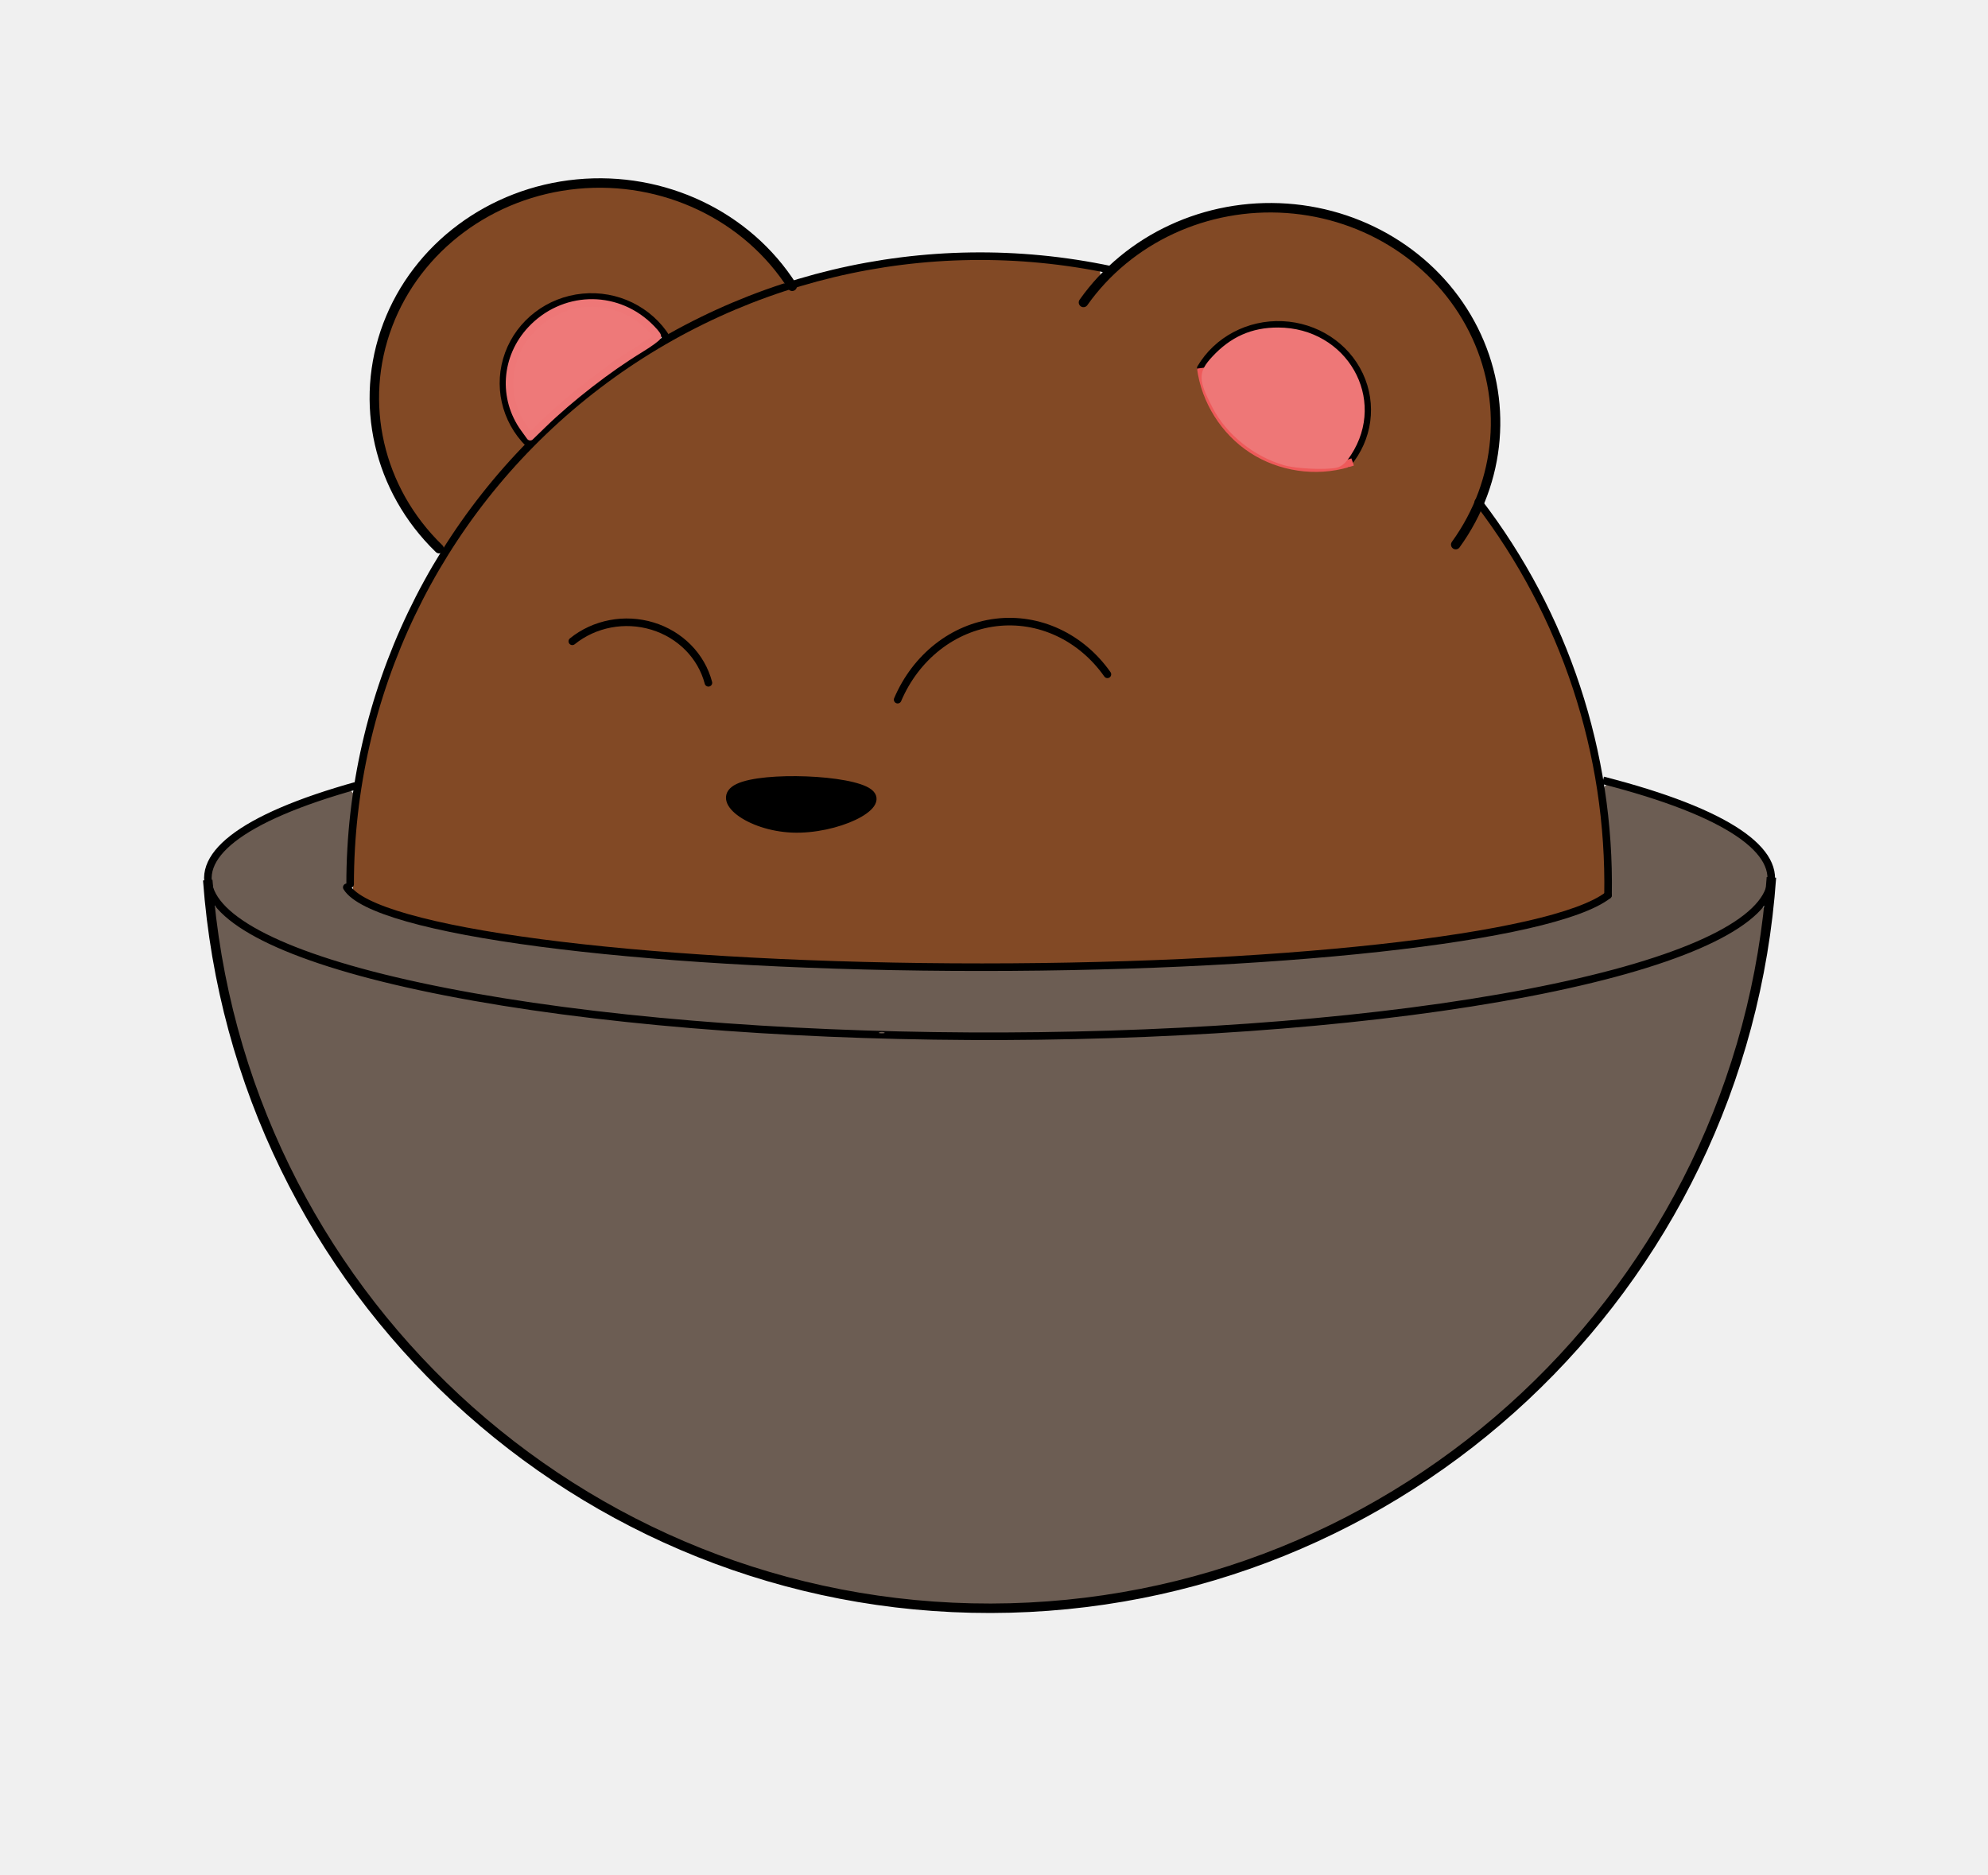
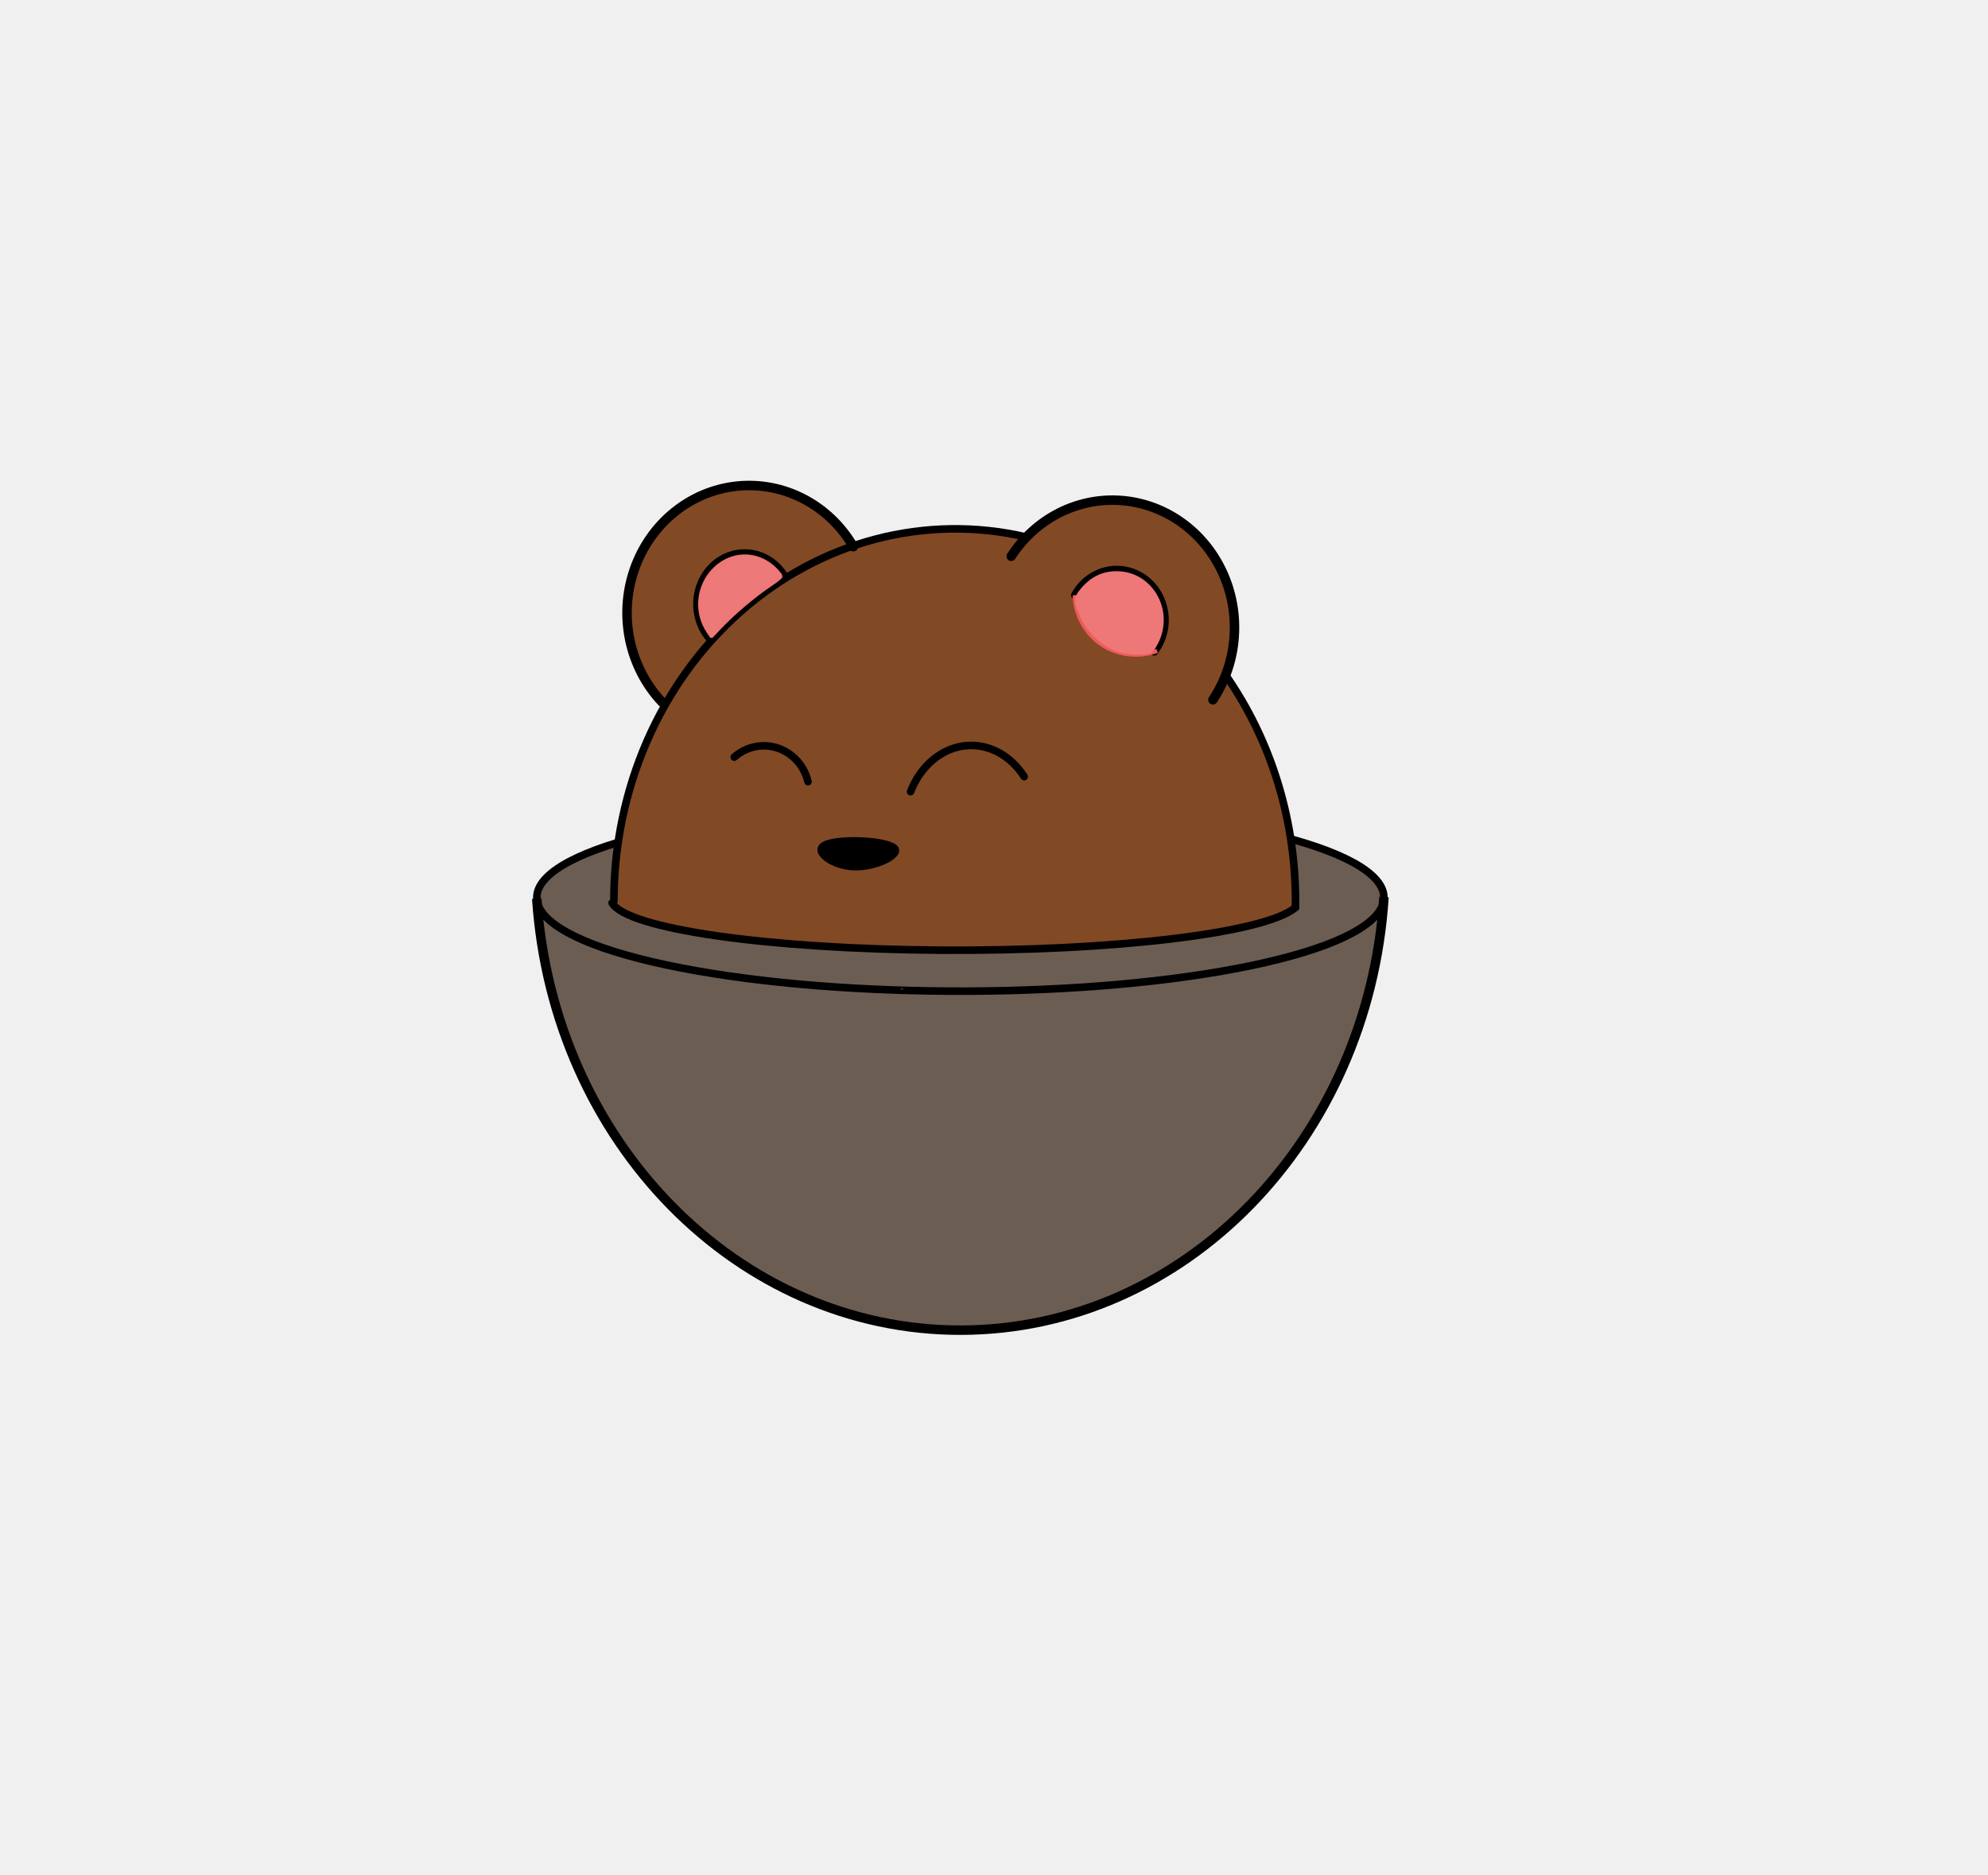
<svg xmlns="http://www.w3.org/2000/svg" width="210mm" height="198mm" viewBox="0 0 210 198" version="1.1" id="svg5">
  <defs id="defs2">
    <rect x="711.323" y="132.396" width="2990.28" height="820.563" id="rect6948" />
    <linearGradient id="linearGradient1344">
      <stop style="stop-color:#000000;stop-opacity:1;" offset="0" id="stop1342" />
    </linearGradient>
  </defs>
  <g id="layer2">
-     <path style="opacity:1;fill:#824925;fill-opacity:1;stroke:#824925;stroke-width:0.8;stroke-linecap:round;stroke-linejoin:round;stroke-miterlimit:4;stroke-dasharray:none;stroke-opacity:1" d="M 91.593,101.412 C 65.741,100.791 43.441,97.86 38.37,94.416 l -0.683,-0.464 0.037,-2.972 c 0.055,-4.394 0.635,-8.538 1.913,-13.663 4.827,-19.348 18.679,-35.761 37.066,-43.916 11.54,-5.119 24.141,-6.832 36.664,-4.985 1.18,0.174 2.265,0.357 2.413,0.407 0.179,0.06 -0.113,0.578 -0.875,1.552 -0.629,0.804 -1.112,1.556 -1.073,1.672 0.039,0.116 0.234,0.309 0.433,0.43 0.301,0.181 0.456,0.096 0.905,-0.496 4.427,-5.833 11.6,-9.398 18.905,-9.395 10.586,0.004 19.543,6.54 22.532,16.442 0.518,1.714 0.555,2.093 0.555,5.617 0,3.542 -0.035,3.893 -0.56,5.597 -0.667,2.164 -1.629,4.301 -2.668,5.926 -0.84,1.314 -0.882,1.857 -0.144,1.857 0.391,0 0.69,-0.346 1.562,-1.806 l 1.078,-1.806 1.058,1.499 c 2.61,3.699 5.368,8.887 7.205,13.551 2.77,7.035 4.138,13.642 4.551,21.99 l 0.138,2.79 -1.505,0.722 c -6.993,3.356 -27.507,5.839 -53.388,6.462 -9.221,0.222 -13.12,0.22 -22.897,-0.015 z M 88.14,87.635 c 2.862,-0.785 4.596,-2.002 4.596,-3.225 0,-1.313 -1.395,-1.962 -5.147,-2.399 -2.526,-0.294 -7.378,-0.142 -8.918,0.28 -1.948,0.533 -2.682,1.874 -1.731,3.164 0.762,1.034 2.949,2.118 5.175,2.567 0.968,0.195 4.803,-0.051 6.026,-0.387 z M 95.791,73.29 c 2.81,-5.271 8.168,-7.928 13.469,-6.678 2.15,0.507 4,1.609 5.893,3.51 1.703,1.71 2.15,1.965 2.384,1.356 0.174,-0.453 -0.32,-1.166 -1.818,-2.627 -5.498,-5.362 -14.089,-4.934 -19.043,0.948 -1.213,1.44 -2.6,3.936 -2.432,4.375 0.259,0.675 0.916,0.3 1.547,-0.884 z M 75.373,72.05 c 0,-0.993 -1.143,-2.956 -2.444,-4.197 -3.301,-3.149 -8.188,-3.596 -12.11,-1.107 -0.609,0.386 -0.97,0.762 -0.97,1.009 0,0.564 0.576,0.706 1.2,0.298 0.295,-0.193 1.014,-0.58 1.599,-0.859 4.606,-2.205 10.048,0.182 11.579,5.079 0.068,0.217 0.315,0.357 0.629,0.357 0.432,0 0.517,-0.096 0.517,-0.58 z M 141.999,49.505 c 0.68,0.029 0.81,-0.058 1.375,-0.911 3.618,-5.462 0.931,-12.542 -5.482,-14.445 -1.574,-0.467 -4.337,-0.432 -5.982,0.076 -0.722,0.223 -1.861,0.76 -2.531,1.193 -1.973,1.275 -3.641,3.484 -2.953,3.909 0.136,0.084 0.335,0.546 0.443,1.027 0.348,1.551 1.61,3.822 2.913,5.245 2.664,2.91 6.144,4.311 9.933,4 0.843,-0.069 1.87,-0.112 2.283,-0.094 z" id="path26233" />
-     <path style="opacity:1;fill:#824925;fill-opacity:1;stroke:#824925;stroke-width:0.772;stroke-linecap:round;stroke-linejoin:round;stroke-miterlimit:4;stroke-dasharray:none;stroke-opacity:1" d="m 45.755,56.352 c -2.162,-2.365 -3.824,-5.382 -4.819,-8.744 -0.779,-2.632 -0.921,-7.114 -0.312,-9.867 2.024,-9.156 9.608,-16.066 19.225,-17.516 6.8,-1.025 13.844,1.003 19.051,5.485 1.293,1.113 3.623,3.713 3.623,4.042 0,0.078 -0.253,0.206 -0.562,0.283 -1.382,0.346 -4.718,1.714 -7.867,3.228 l -3.424,1.646 -0.71,-0.829 c -2.102,-2.456 -6.119,-3.792 -9.396,-3.124 -4.68,0.953 -7.868,4.744 -7.914,9.407 -0.021,2.152 0.433,3.705 1.583,5.42 l 0.834,1.244 -1.394,1.516 c -1.689,1.837 -4.182,5.005 -5.729,7.279 L 46.804,57.499 Z" id="path26309" />
-     <path style="opacity:1;fill:#6c5d53;fill-opacity:1;stroke:#6c5d53;stroke-width:0.772;stroke-linecap:round;stroke-linejoin:round;stroke-miterlimit:4;stroke-dasharray:none;stroke-opacity:1" d="M 96.821,169.244 C 79.723,167.186 65.879,161.526 52.904,151.288 c -2.269,-1.791 -8.256,-7.617 -10.795,-10.504 -3.842,-4.371 -8.145,-10.793 -10.971,-16.373 -3.834,-7.572 -6.551,-15.796 -7.954,-24.078 -0.53,-3.126 -0.622,-4.212 -0.357,-4.212 0.085,0 0.834,0.511 1.665,1.136 7.766,5.842 30.093,10.39 58.643,11.945 10.812,0.589 31.222,0.585 42.448,-0.008 29.018,-1.533 50.888,-5.978 59.157,-12.023 0.777,-0.568 1.483,-0.989 1.57,-0.936 0.171,0.106 0.138,0.411 -0.457,4.175 -1.457,9.221 -5.364,19.929 -10.401,28.504 -9.899,16.851 -25.713,29.743 -44.33,36.139 -5.352,1.839 -11.918,3.343 -17.449,3.997 -2.42,0.286 -14.894,0.43 -16.852,0.195 z" id="path32191" />
-     <path style="opacity:1;fill:#6c5d53;fill-opacity:1;stroke:#6c5d53;stroke-width:0.8;stroke-linecap:round;stroke-linejoin:round;stroke-miterlimit:4;stroke-dasharray:none;stroke-opacity:1" d="m 87.323,108.559 c -33.475,-1.685 -57.099,-6.559 -63.434,-13.087 -1.116,-1.15 -1.521,-2.304 -1.211,-3.454 0.384,-1.426 2.437,-3.287 5.207,-4.719 2.849,-1.473 8.728,-3.659 9.03,-3.357 0.106,0.106 -0.202,4.577 -0.562,8.17 -0.111,1.108 -0.108,1.953 0.009,2.17 0.263,0.491 1.935,1.535 3.435,2.144 5.974,2.427 17.737,4.178 37.117,5.524 9.508,0.66 41.053,0.723 51.468,0.102 22.115,-1.318 37.204,-3.789 41.404,-6.78 l 0.634,-0.451 -0.131,-3.612 c -0.072,-1.987 -0.233,-4.551 -0.358,-5.697 -0.125,-1.147 -0.169,-2.142 -0.099,-2.213 0.07,-0.07 1.16,0.174 2.42,0.542 6.868,2.007 12.022,4.656 13.55,6.964 1.765,2.667 0.093,5.1 -5.334,7.764 -10.612,5.209 -31.941,8.782 -59.747,10.007 -5.343,0.235 -28.608,0.223 -33.397,-0.018 z" id="path32423" />
+     <path style="opacity:1;fill:#824925;fill-opacity:1;stroke:#824925;stroke-width:0.453;stroke-linecap:round;stroke-linejoin:round;stroke-miterlimit:4;stroke-dasharray:none;stroke-opacity:1" d="M 94.435,99.931 C 80.428,99.562 68.346,97.825 65.598,95.784 l -0.37,-0.275 0.02,-1.761 c 0.03,-2.604 0.344,-5.06 1.037,-8.097 2.615,-11.467 10.121,-21.194 20.083,-26.027 6.253,-3.034 13.08,-4.049 19.865,-2.954 0.639,0.103 1.227,0.212 1.307,0.241 0.097,0.036 -0.061,0.343 -0.474,0.92 -0.341,0.476 -0.602,0.922 -0.581,0.991 0.021,0.069 0.127,0.183 0.235,0.255 0.163,0.107 0.247,0.057 0.491,-0.294 2.399,-3.457 6.285,-5.57 10.243,-5.568 5.736,0.002 10.589,3.876 12.208,9.745 0.28,1.016 0.301,1.241 0.301,3.329 0,2.099 -0.019,2.307 -0.304,3.317 -0.361,1.282 -0.883,2.549 -1.446,3.512 -0.455,0.779 -0.478,1.1 -0.078,1.1 0.212,0 0.374,-0.205 0.846,-1.07 l 0.584,-1.07 0.573,0.889 c 1.414,2.192 2.909,5.267 3.904,8.031 1.501,4.169 2.242,8.085 2.466,13.033 l 0.075,1.653 -0.815,0.428 c -3.789,1.989 -14.904,3.46 -28.927,3.83 -4.996,0.132 -7.109,0.13 -12.406,-0.009 z m -1.871,-8.165 c 1.551,-0.466 2.49,-1.187 2.49,-1.911 0,-0.778 -0.756,-1.163 -2.789,-1.422 -1.369,-0.174 -3.997,-0.084 -4.832,0.166 -1.055,0.316 -1.453,1.111 -0.938,1.875 0.413,0.613 1.598,1.256 2.804,1.521 0.525,0.116 2.602,-0.03 3.265,-0.229 z m 4.146,-8.502 c 1.522,-3.124 4.425,-4.699 7.298,-3.958 1.165,0.3 2.167,0.954 3.193,2.08 0.923,1.014 1.165,1.164 1.292,0.804 0.094,-0.268 -0.173,-0.691 -0.985,-1.557 -2.979,-3.178 -7.634,-2.924 -10.318,0.562 -0.657,0.853 -1.409,2.332 -1.317,2.593 0.14,0.4 0.496,0.178 0.838,-0.524 z M 85.647,82.529 c 0,-0.588 -0.619,-1.752 -1.324,-2.487 -1.789,-1.866 -4.436,-2.131 -6.561,-0.656 -0.33,0.229 -0.526,0.452 -0.526,0.598 0,0.334 0.312,0.419 0.65,0.177 0.16,-0.114 0.55,-0.343 0.866,-0.509 2.495,-1.307 5.444,0.108 6.274,3.01 0.037,0.129 0.171,0.212 0.341,0.212 0.234,0 0.28,-0.057 0.28,-0.344 z M 121.747,69.167 c 0.368,0.017 0.439,-0.034 0.745,-0.54 1.96,-3.237 0.504,-7.433 -2.97,-8.561 -0.853,-0.277 -2.35,-0.256 -3.241,0.045 -0.391,0.132 -1.008,0.45 -1.371,0.707 -1.069,0.756 -1.973,2.065 -1.6,2.317 0.074,0.05 0.182,0.324 0.24,0.608 0.189,0.919 0.872,2.265 1.578,3.109 1.444,1.724 3.329,2.555 5.382,2.37 0.457,-0.041 1.013,-0.066 1.237,-0.056 z" id="path26233" />
+     <path style="opacity:1;fill:#824925;fill-opacity:1;stroke:#824925;stroke-width:0.437;stroke-linecap:round;stroke-linejoin:round;stroke-miterlimit:4;stroke-dasharray:none;stroke-opacity:1" d="m 69.599,73.225 c -1.171,-1.402 -2.072,-3.19 -2.611,-5.182 -0.422,-1.56 -0.499,-4.216 -0.169,-5.848 1.097,-5.427 5.206,-9.521 10.416,-10.381 3.684,-0.608 7.501,0.594 10.322,3.251 0.701,0.66 1.963,2.2 1.963,2.396 0,0.046 -0.137,0.122 -0.304,0.168 -0.749,0.205 -2.556,1.016 -4.262,1.913 l -1.855,0.975 -0.385,-0.491 c -1.139,-1.455 -3.316,-2.247 -5.091,-1.852 -2.536,0.565 -4.263,2.811 -4.288,5.575 -0.011,1.275 0.234,2.196 0.858,3.212 l 0.452,0.737 -0.755,0.899 c -0.915,1.089 -2.266,2.966 -3.104,4.314 l -0.618,0.994 z" id="path26309" />
+     <path style="opacity:1;fill:#6c5d53;fill-opacity:1;stroke:#6c5d53;stroke-width:0.437;stroke-linecap:round;stroke-linejoin:round;stroke-miterlimit:4;stroke-dasharray:none;stroke-opacity:1" d="m 97.268,140.131 c -9.264,-1.219 -16.765,-4.574 -23.795,-10.641 -1.23,-1.061 -4.473,-4.514 -5.849,-6.225 -2.082,-2.591 -4.413,-6.396 -5.944,-9.703 -2.077,-4.487 -3.55,-9.362 -4.31,-14.27 -0.287,-1.853 -0.337,-2.497 -0.194,-2.497 0.046,0 0.452,0.303 0.902,0.673 4.208,3.462 16.305,6.158 31.774,7.079 5.858,0.349 16.917,0.347 22.999,-0.005 15.723,-0.909 27.572,-3.543 32.052,-7.125 0.421,-0.337 0.804,-0.586 0.85,-0.555 0.093,0.063 0.075,0.243 -0.247,2.474 -0.789,5.465 -2.906,11.811 -5.636,16.893 -5.363,9.987 -13.932,17.627 -24.019,21.418 -2.9,1.09 -6.457,1.981 -9.454,2.369 -1.311,0.17 -8.07,0.255 -9.131,0.115 z" id="path32191" />
+     <path style="opacity:1;fill:#6c5d53;fill-opacity:1;stroke:#6c5d53;stroke-width:0.453;stroke-linecap:round;stroke-linejoin:round;stroke-miterlimit:4;stroke-dasharray:none;stroke-opacity:1" d="m 92.122,104.166 c -18.137,-0.999 -30.937,-3.887 -34.37,-7.756 -0.605,-0.681 -0.824,-1.366 -0.656,-2.047 0.208,-0.845 1.32,-1.948 2.821,-2.797 1.543,-0.873 4.729,-2.168 4.892,-1.989 0.057,0.063 -0.109,2.713 -0.305,4.842 -0.06,0.657 -0.058,1.157 0.005,1.286 0.142,0.291 1.049,0.91 1.861,1.271 3.237,1.439 9.611,2.476 20.111,3.274 5.152,0.391 22.244,0.428 27.886,0.061 11.982,-0.781 20.158,-2.245 22.434,-4.018 l 0.343,-0.267 -0.071,-2.141 c -0.039,-1.178 -0.126,-2.697 -0.194,-3.376 -0.068,-0.68 -0.092,-1.27 -0.054,-1.311 0.038,-0.042 0.628,0.103 1.311,0.321 3.721,1.19 6.514,2.76 7.342,4.128 0.956,1.58 0.051,3.022 -2.89,4.601 -5.75,3.087 -17.307,5.205 -32.372,5.931 -2.895,0.14 -15.501,0.132 -18.095,-0.011 z" id="path32423" />
  </g>
  <g id="layer1">
-     <path style="opacity:1;fill:none;fill-opacity:1;stroke:#000000;stroke-width:1;stroke-miterlimit:4;stroke-dasharray:none;stroke-opacity:1" id="path1318" d="M 187.121,92.684 A 82.8,83 0 0 1 104.667,169.894 82.8,83 0 0 1 21.945,92.973" />
-     <path style="opacity:1;fill:none;stroke:#000000;stroke-width:0.8;stroke-miterlimit:4;stroke-dasharray:none;stroke-opacity:1" id="path4270" d="M 169.334,82.434 A 82.572,16.691 0 0 1 161.372,104.886 82.572,16.691 0 0 1 50.036,105.318 82.572,16.691 0 0 1 37.816,82.944" />
-     <path style="opacity:1;fill:none;stroke:#000000;stroke-width:0.8;stroke-linecap:round;stroke-miterlimit:4;stroke-dasharray:none;stroke-opacity:1" id="path4457" d="M 169.863,94.563 A 67.244,9.208 0 0 1 100.59,102.163 67.244,9.208 0 0 1 36.632,93.735" />
-     <path style="opacity:1;fill:none;stroke:#000000;stroke-width:0.8;stroke-linecap:round;stroke-miterlimit:4;stroke-dasharray:none;stroke-opacity:1" id="path4561" d="M 36.987,93.406 A 66.543,66.343 0 0 1 61.653,41.847 66.543,66.343 0 0 1 117.365,28.512" />
-     <path style="opacity:1;fill:none;stroke:#000000;stroke-width:0.8;stroke-linecap:round;stroke-miterlimit:4;stroke-dasharray:none;stroke-opacity:1" id="path4561-6" d="M 156.163,53.018 A 66.343,66.343 0 0 1 169.863,94.563" />
-     <path style="fill:#000000;fill-opacity:1;stroke:#000000;stroke-width:0.8;stroke-linecap:butt;stroke-linejoin:miter;stroke-miterlimit:4;stroke-dasharray:none;stroke-opacity:1" d="m 77.983,83.176 c 2.697,-1.281 11.909,-0.922 13.818,0.538 1.909,1.46 -3.484,4.021 -8.09,3.842 -4.606,-0.179 -8.425,-3.099 -5.728,-4.38 z" id="path6932" />
-     <path style="opacity:1;fill:none;fill-opacity:1;stroke:#000000;stroke-width:1;stroke-linecap:round;stroke-miterlimit:4;stroke-dasharray:none;stroke-opacity:1" id="path6993" d="M 46.384,57.958 A 23.801,22.699 0 0 1 40.959,34.32 23.801,22.699 0 0 1 60.972,19.446 23.801,22.699 0 0 1 83.681,30.24" />
-     <path style="opacity:1;fill:none;fill-opacity:1;stroke:#000000;stroke-width:1;stroke-linecap:round;stroke-linejoin:round;stroke-miterlimit:4;stroke-dasharray:none;stroke-opacity:1" id="path6993-5" d="m 114.451,31.95 a 23.801,22.699 0 0 1 21.475,-9.945 23.801,22.699 0 0 1 19.721,12.83 23.801,22.699 0 0 1 -1.873,22.697" />
-     <path style="opacity:1;fill:none;fill-opacity:1;stroke:#000000;stroke-width:0.8;stroke-linecap:round;stroke-miterlimit:4;stroke-dasharray:none;stroke-opacity:1" id="path6993-5-5" d="m 126.843,38.886 a 9.401,8.999 0 0 1 8.617,-4.558 9.401,8.999 0 0 1 8.14,5.301 9.401,8.999 0 0 1 -1.265,9.346" />
-     <path style="opacity:1;fill:none;fill-opacity:1;stroke:#000000;stroke-width:0.8;stroke-linecap:round;stroke-miterlimit:4;stroke-dasharray:none;stroke-opacity:1" id="path6993-3" d="m 55.855,46.854 a 9.301,9.099 0 0 1 -2.12,-9.475 9.301,9.099 0 0 1 7.821,-5.962 9.301,9.099 0 0 1 8.874,4.327" />
-     <path style="opacity:1;fill:none;fill-opacity:1;stroke:#000000;stroke-width:0.8;stroke-linecap:round;stroke-miterlimit:4;stroke-dasharray:none;stroke-opacity:1" id="path10696" d="m 60.456,67.747 a 8.883,8.434 0 0 1 8.473,-1.607 8.883,8.434 0 0 1 5.904,5.99" />
-     <path style="opacity:1;fill:none;fill-opacity:1;stroke:#000000;stroke-width:0.8;stroke-linecap:round;stroke-miterlimit:4;stroke-dasharray:none;stroke-opacity:1" id="path10696-1" d="m -116.98,71.234 a 13.045,14.277 0 0 1 11.767,-5.48 13.045,14.277 0 0 1 10.391,8.157" transform="scale(-1,1)" />
-     <path style="fill:none;stroke:#ee5a5a;stroke-width:0.8;stroke-linecap:butt;stroke-linejoin:miter;stroke-miterlimit:4;stroke-dasharray:none;stroke-opacity:1" d="m 126.843,38.886 c 0.459,3.469 2.494,6.698 5.426,8.607 2.932,1.91 6.708,2.466 10.066,1.483 0.186,-0.054 0.37,-0.113 0.553,-0.176" id="path21679" />
+     <path style="opacity:1;fill:none;fill-opacity:1;stroke:#000000;stroke-width:1;stroke-miterlimit:4;stroke-dasharray:none;stroke-opacity:1" id="path1318" d="M 146.195,94.758 A 44.863,49.19 0 0 1 101.519,140.516 44.863,49.19 0 0 1 56.699,94.929" />
+     <path style="opacity:1;fill:none;stroke:#000000;stroke-width:0.8;stroke-miterlimit:4;stroke-dasharray:none;stroke-opacity:1" id="path4270" d="m 136.557,88.683 a 44.739,9.892 0 0 1 -4.314,13.306 44.739,9.892 0 0 1 -60.324,0.256 44.739,9.892 0 0 1 -6.621,-13.26" />
+     <path style="opacity:1;fill:none;stroke:#000000;stroke-width:0.8;stroke-linecap:round;stroke-miterlimit:4;stroke-dasharray:none;stroke-opacity:1" id="path4457" d="M 136.844,95.871 A 36.434,5.457 0 0 1 99.31,100.375 36.434,5.457 0 0 1 64.657,95.38" />
+     <path style="opacity:1;fill:none;stroke:#000000;stroke-width:0.8;stroke-linecap:round;stroke-miterlimit:4;stroke-dasharray:none;stroke-opacity:1" id="path4561" d="M 64.849,95.185 A 36.054,39.318 0 0 1 78.213,64.629 36.054,39.318 0 0 1 108.399,56.726" />
+     <path style="opacity:1;fill:none;stroke:#000000;stroke-width:0.8;stroke-linecap:round;stroke-miterlimit:4;stroke-dasharray:none;stroke-opacity:1" id="path4561-6" d="m 129.421,71.249 a 35.946,39.318 0 0 1 7.423,24.622" />
+     <path style="fill:#000000;fill-opacity:1;stroke:#000000;stroke-width:0.453;stroke-linecap:butt;stroke-linejoin:miter;stroke-miterlimit:4;stroke-dasharray:none;stroke-opacity:1" d="m 87.061,89.122 c 1.461,-0.759 6.453,-0.546 7.487,0.319 1.034,0.865 -1.888,2.383 -4.383,2.277 -2.496,-0.106 -4.565,-1.837 -3.104,-2.596 z" id="path6932" />
+     <path style="opacity:1;fill:none;fill-opacity:1;stroke:#000000;stroke-width:1;stroke-linecap:round;stroke-miterlimit:4;stroke-dasharray:none;stroke-opacity:1" id="path6993" d="M 69.941,74.177 A 12.896,13.453 0 0 1 67.001,60.168 12.896,13.453 0 0 1 77.844,51.353 12.896,13.453 0 0 1 90.149,57.75" />
+     <path style="opacity:1;fill:none;fill-opacity:1;stroke:#000000;stroke-width:1;stroke-linecap:round;stroke-linejoin:round;stroke-miterlimit:4;stroke-dasharray:none;stroke-opacity:1" id="path6993-5" d="m 106.82,58.763 a 12.896,13.453 0 0 1 11.636,-5.894 12.896,13.453 0 0 1 10.685,7.604 12.896,13.453 0 0 1 -1.015,13.452" />
+     <path style="opacity:1;fill:none;fill-opacity:1;stroke:#000000;stroke-width:0.8;stroke-linecap:round;stroke-miterlimit:4;stroke-dasharray:none;stroke-opacity:1" id="path6993-5-5" d="m 113.535,62.874 a 5.094,5.333 0 0 1 4.669,-2.701 5.094,5.333 0 0 1 4.41,3.142 5.094,5.333 0 0 1 -0.685,5.539" />
+     <path style="opacity:1;fill:none;fill-opacity:1;stroke:#000000;stroke-width:0.8;stroke-linecap:round;stroke-miterlimit:4;stroke-dasharray:none;stroke-opacity:1" id="path6993-3" d="m 75.072,67.597 a 5.039,5.393 0 0 1 -1.149,-5.616 5.039,5.393 0 0 1 4.238,-3.534 5.039,5.393 0 0 1 4.808,2.564" />
+     <path style="opacity:1;fill:none;fill-opacity:1;stroke:#000000;stroke-width:0.8;stroke-linecap:round;stroke-miterlimit:4;stroke-dasharray:none;stroke-opacity:1" id="path10696" d="m 77.565,79.979 a 4.813,4.998 0 0 1 4.591,-0.953 4.813,4.998 0 0 1 3.199,3.55" />
+     <path style="opacity:1;fill:none;fill-opacity:1;stroke:#000000;stroke-width:0.8;stroke-linecap:round;stroke-miterlimit:4;stroke-dasharray:none;stroke-opacity:1" id="path10696-1" d="m -108.19,82.045 a 7.068,8.461 0 0 1 6.375,-3.248 7.068,8.461 0 0 1 5.63,4.834" transform="scale(-1,1)" />
+     <path style="fill:none;stroke:#ee5a5a;stroke-width:0.453;stroke-linecap:butt;stroke-linejoin:miter;stroke-miterlimit:4;stroke-dasharray:none;stroke-opacity:1" d="m 113.535,62.874 c 0.044,1.992 1.074,3.939 2.697,5.095 1.623,1.156 3.8,1.494 5.697,0.885 0.101,-0.032 0.201,-0.067 0.3,-0.105" id="path21679" />
    <path style="opacity:1;fill:none;fill-opacity:1;stroke:#ee5a5a;stroke-width:2.918;stroke-linecap:round;stroke-linejoin:round;stroke-miterlimit:4;stroke-dasharray:none;stroke-opacity:1" d="" id="path25471" transform="scale(0.2645833)" />
-     <path style="opacity:1;fill:none;fill-opacity:1;stroke:#ee7777;stroke-width:0.8;stroke-linecap:round;stroke-linejoin:round;stroke-miterlimit:4;stroke-dasharray:none;stroke-opacity:1" d="m 135.733,48.758 c -3.048,-0.877 -5.891,-3.161 -7.28,-5.848 -1.472,-2.848 -1.487,-3.456 -0.123,-4.937 1.878,-2.037 4.001,-2.982 6.687,-2.974 6.952,0.019 11.057,7.198 7.351,12.858 -0.493,0.753 -0.849,1.075 -1.285,1.162 -1.176,0.235 -4.128,0.091 -5.352,-0.261 z" id="path25510" />
-     <path style="opacity:1;fill:#ee7777;fill-opacity:1;stroke:#ee7777;stroke-width:0.8;stroke-linecap:round;stroke-linejoin:round;stroke-miterlimit:4;stroke-dasharray:none;stroke-opacity:1" d="m 137.286,48.528 c -3.432,-0.384 -6.974,-2.997 -8.589,-6.337 -1.159,-2.397 -1.126,-2.651 0.557,-4.298 1.865,-1.824 3.092,-2.316 5.764,-2.308 2.236,0.007 3.444,0.385 5.09,1.593 1.252,0.919 2.542,2.805 2.879,4.21 0.552,2.302 -0.14,5.421 -1.484,6.684 -0.573,0.539 -2.052,0.699 -4.217,0.457 z" id="path26081" />
-     <path style="opacity:1;fill:#ee7979;fill-opacity:1;stroke:#ee7777;stroke-width:0.8;stroke-linecap:round;stroke-linejoin:round;stroke-miterlimit:4;stroke-dasharray:none;stroke-opacity:1" d="m 55.382,45.263 c -2.317,-3.199 -2.021,-7.504 0.718,-10.432 3.355,-3.587 8.793,-3.787 12.357,-0.453 0.546,0.511 0.988,1.031 0.983,1.156 -0.005,0.125 -0.839,0.733 -1.853,1.351 -3.338,2.033 -7.369,5.158 -10.22,7.925 l -1.359,1.318 z" id="path26157" />
+     <path style="opacity:1;fill:none;fill-opacity:1;stroke:#ee7777;stroke-width:0.453;stroke-linecap:round;stroke-linejoin:round;stroke-miterlimit:4;stroke-dasharray:none;stroke-opacity:1" d="m 118.352,68.724 c -1.651,-0.52 -3.192,-1.874 -3.944,-3.466 -0.798,-1.688 -0.806,-2.048 -0.066,-2.926 1.018,-1.207 2.168,-1.767 3.623,-1.763 3.767,0.011 5.991,4.266 3.983,7.62 -0.267,0.446 -0.46,0.637 -0.696,0.689 -0.637,0.139 -2.236,0.054 -2.9,-0.155 z" id="path25510" />
+     <path style="opacity:1;fill:#ee7777;fill-opacity:1;stroke:#ee7777;stroke-width:0.453;stroke-linecap:round;stroke-linejoin:round;stroke-miterlimit:4;stroke-dasharray:none;stroke-opacity:1" d="m 119.193,68.588 c -1.859,-0.228 -3.779,-1.776 -4.654,-3.756 -0.628,-1.42 -0.61,-1.571 0.302,-2.547 1.01,-1.081 1.676,-1.373 3.123,-1.368 1.211,0.004 1.866,0.228 2.758,0.944 0.679,0.545 1.377,1.662 1.56,2.495 0.299,1.364 -0.076,3.213 -0.804,3.961 -0.311,0.319 -1.112,0.414 -2.285,0.271 z" id="path26081" />
+     <path style="opacity:1;fill:#ee7979;fill-opacity:1;stroke:#ee7777;stroke-width:0.453;stroke-linecap:round;stroke-linejoin:round;stroke-miterlimit:4;stroke-dasharray:none;stroke-opacity:1" d="m 74.816,66.653 c -1.256,-1.896 -1.095,-4.447 0.389,-6.183 1.818,-2.126 4.764,-2.244 6.695,-0.269 0.296,0.303 0.535,0.611 0.533,0.685 -0.003,0.074 -0.455,0.434 -1.004,0.801 -1.809,1.205 -3.992,3.057 -5.538,4.697 l -0.736,0.781 z" id="path26157" />
    <path style="opacity:1;fill:#6c5d53;fill-opacity:1;stroke:#ffffff;stroke-width:8.253;stroke-linecap:round;stroke-linejoin:round;stroke-miterlimit:4;stroke-dasharray:none;stroke-opacity:1" d="" id="path31406" transform="scale(0.2645833)" />
-     <path style="opacity:1;fill:#6c5d53;fill-opacity:1;stroke:none;stroke-width:0.8;stroke-linecap:round;stroke-linejoin:round;stroke-miterlimit:4;stroke-dasharray:none;stroke-opacity:1" d="m 92.889,109.058 c 0.14,-0.057 0.37,-0.057 0.511,0 0.14,0.057 0.026,0.103 -0.255,0.103 -0.281,0 -0.396,-0.046 -0.255,-0.103 z" id="path32347" />
+     <path style="opacity:1;fill:#6c5d53;fill-opacity:1;stroke:none;stroke-width:0.453;stroke-linecap:round;stroke-linejoin:round;stroke-miterlimit:4;stroke-dasharray:none;stroke-opacity:1" d="m 95.138,104.462 c 0.076,-0.034 0.201,-0.034 0.277,0 0.076,0.034 0.014,0.061 -0.138,0.061 -0.152,0 -0.214,-0.028 -0.138,-0.061 z" id="path32347" />
  </g>
</svg>
